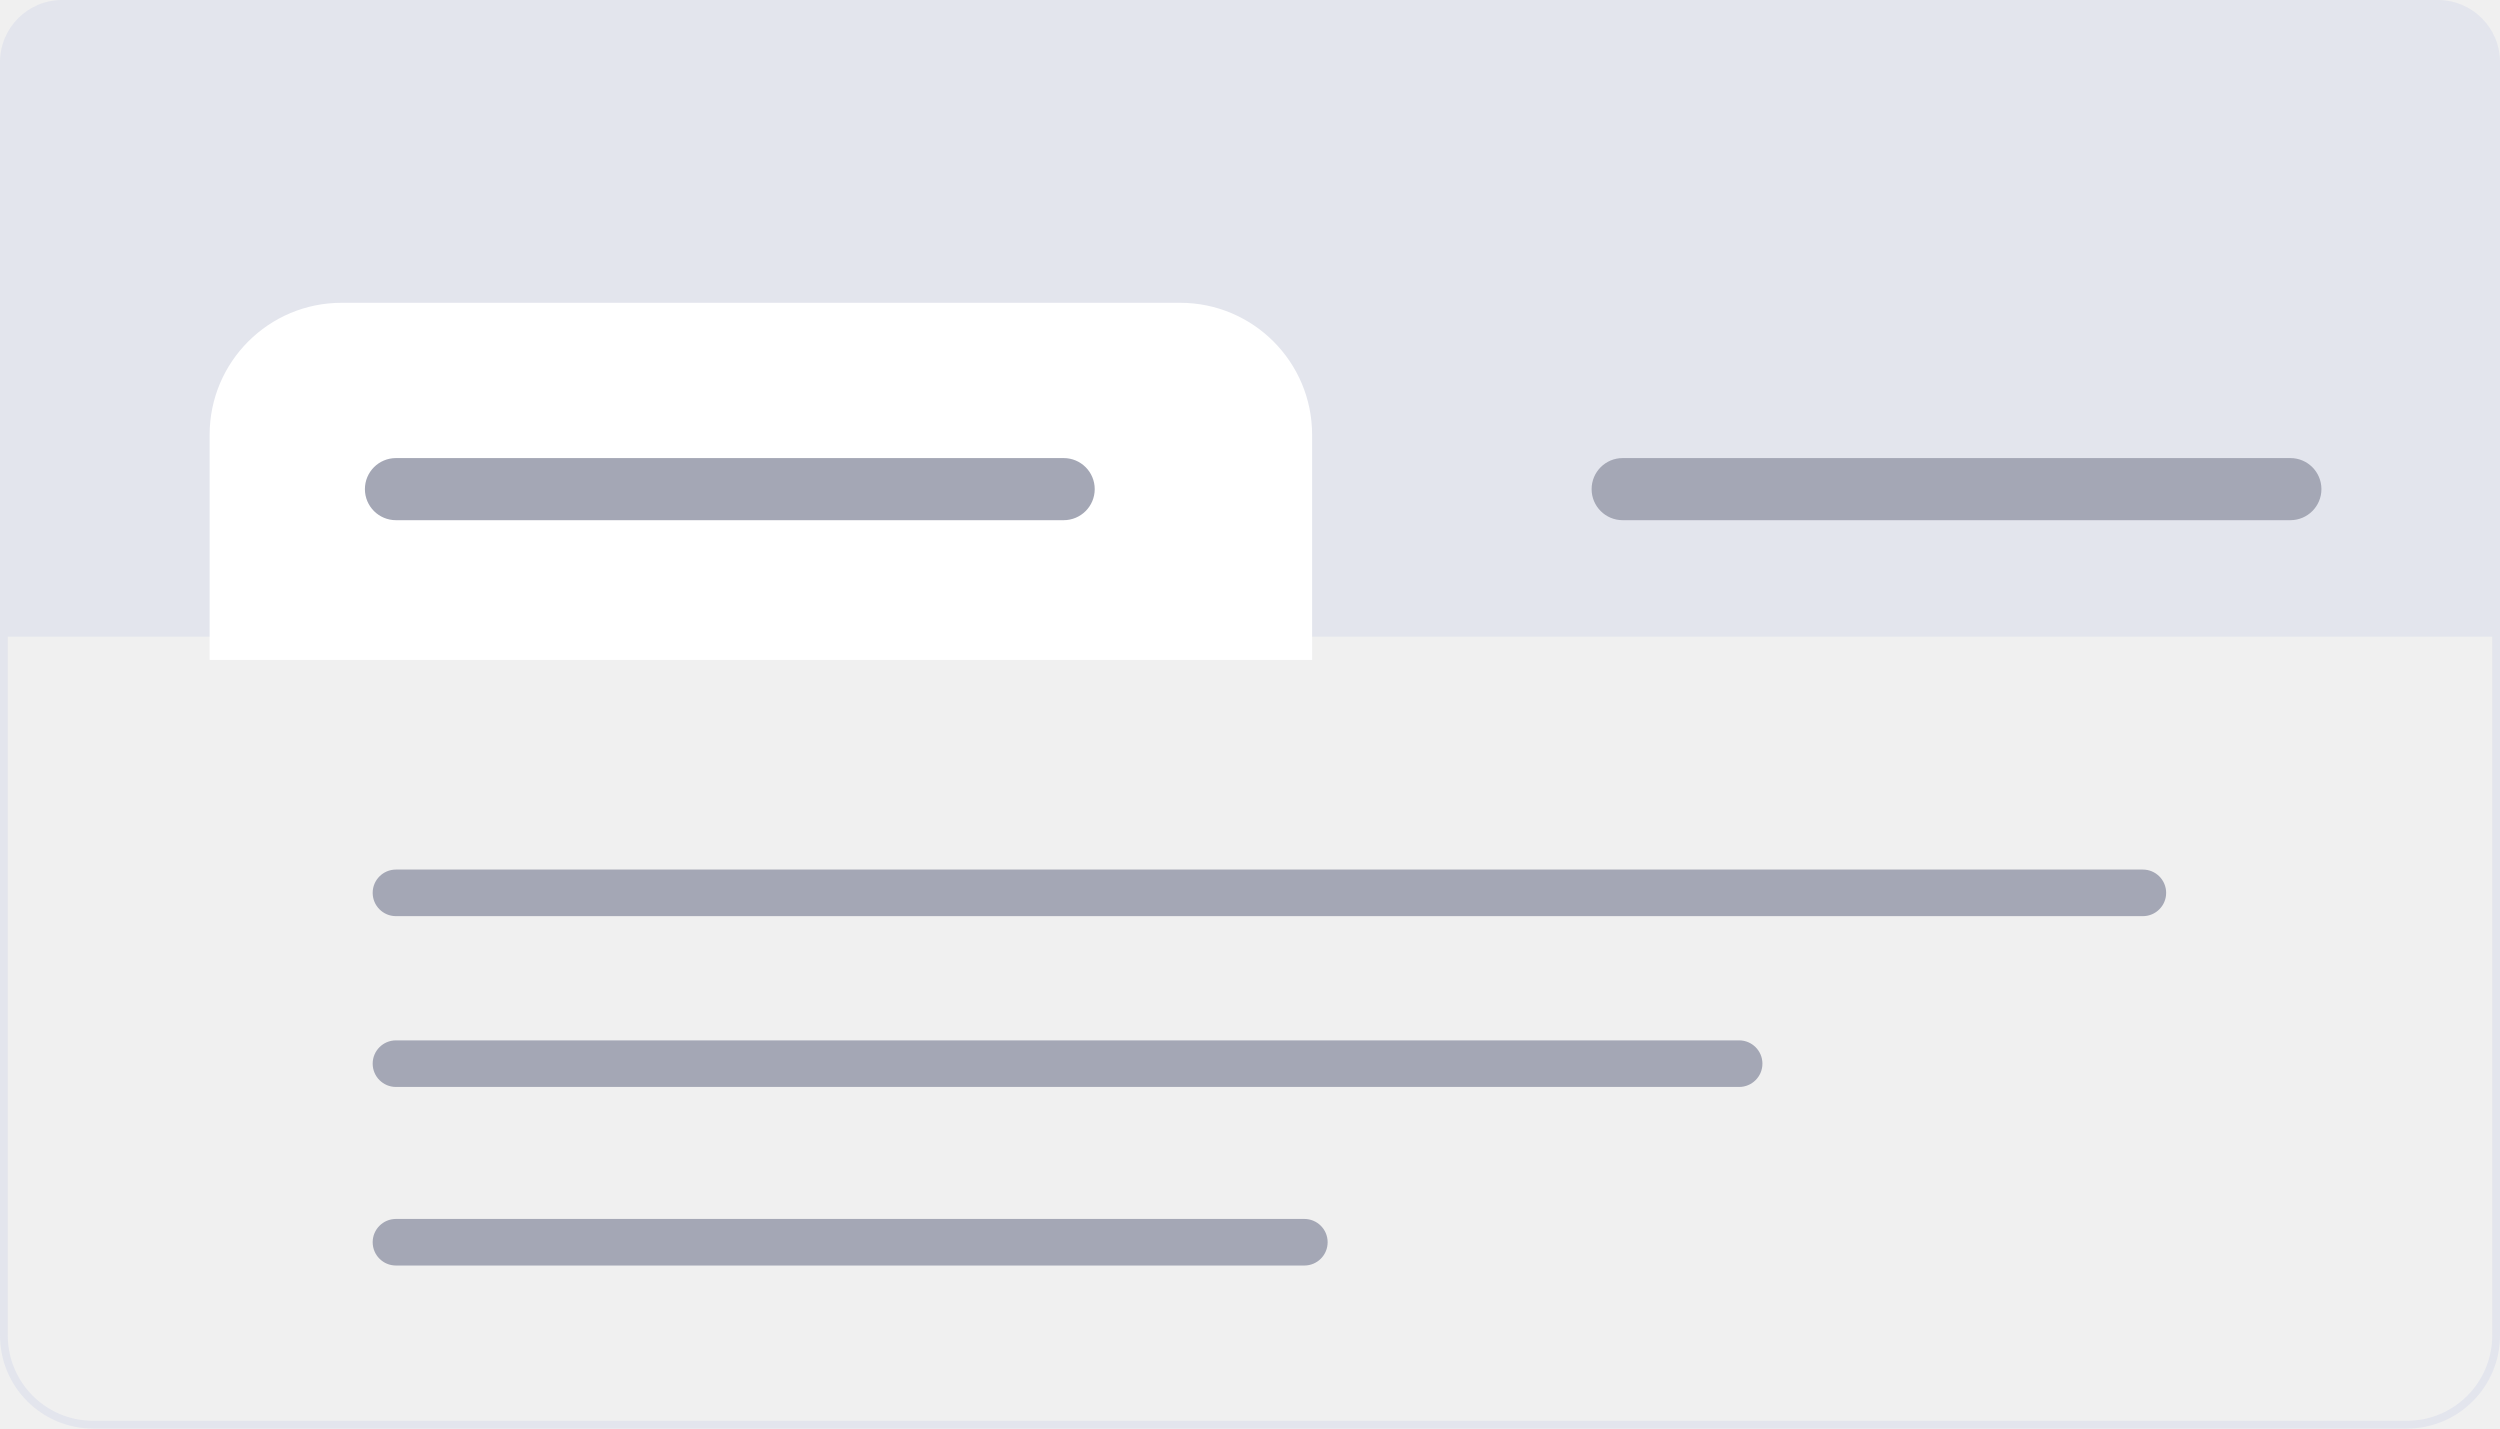
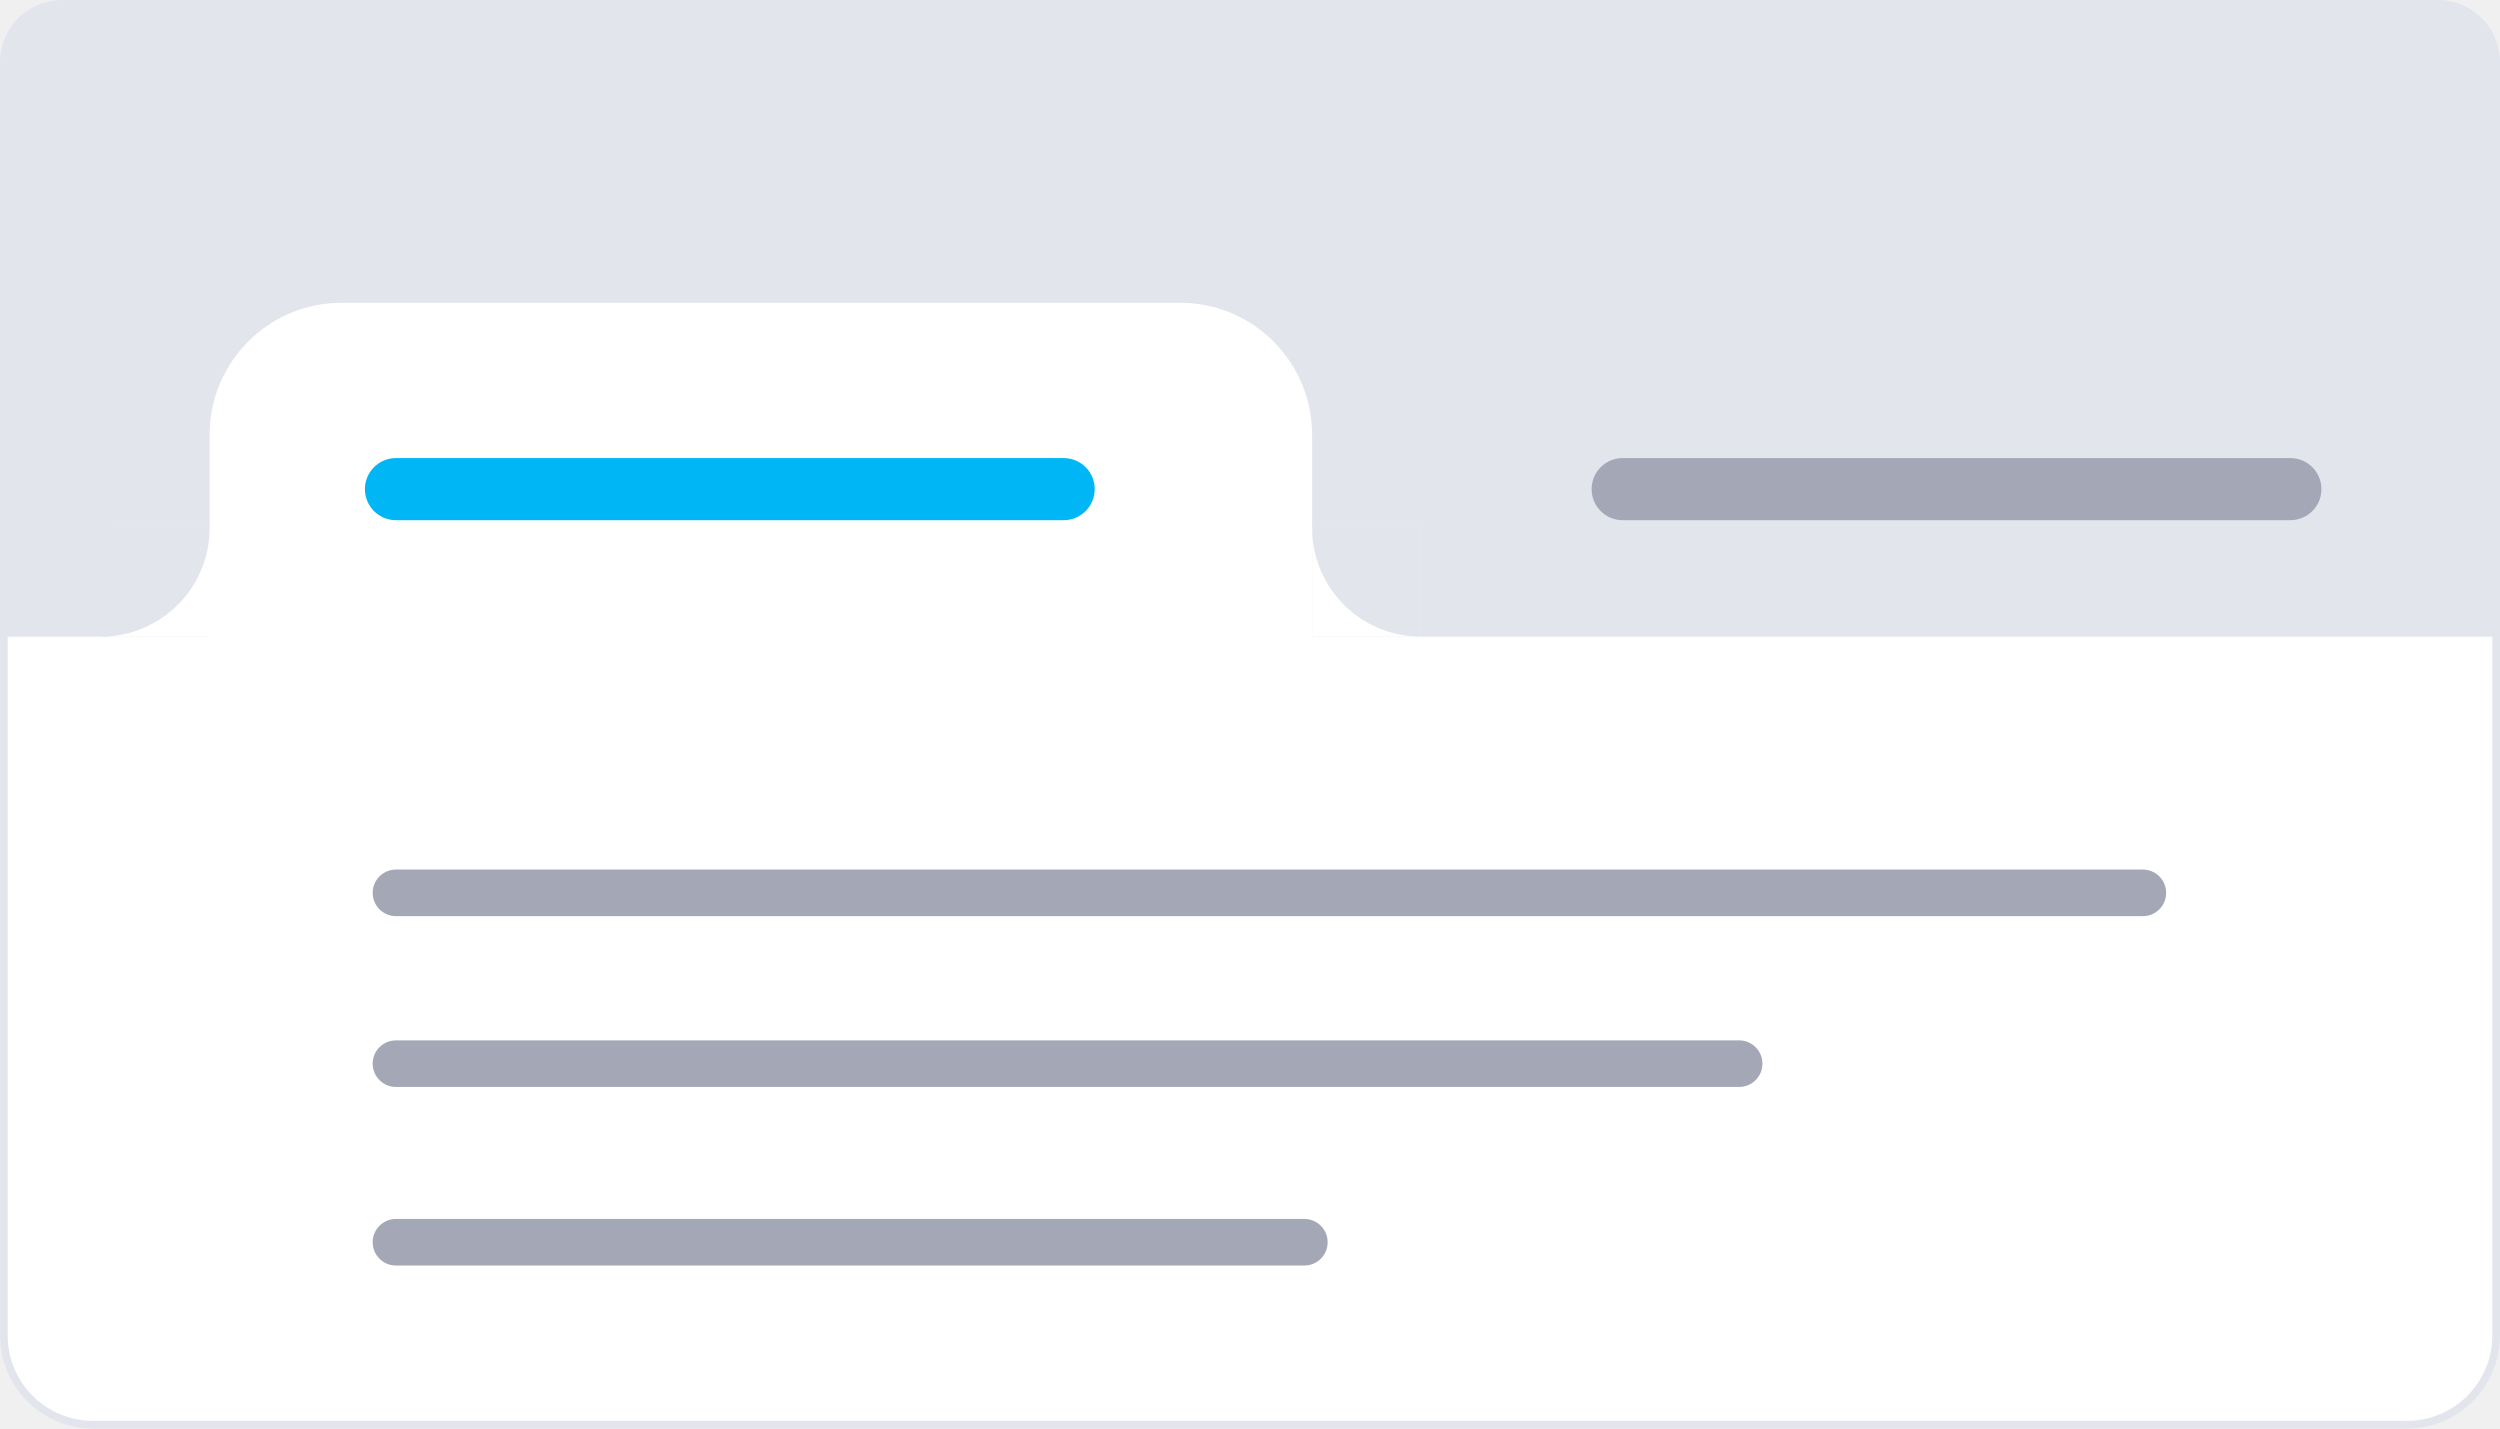
- <svg xmlns="http://www.w3.org/2000/svg" width="161" height="92" viewBox="0 0 161 92">
-   <g fill="none" fill-rule="nonzero">
-     <path fill="#E3E5ED" d="M.5 38.5V86A5.5 5.5 0 0 0 6 91.5h149a5.5 5.5 0 0 0 5.5-5.5V38.5H.5zM0 38h161v48a6 6 0 0 1-6 6H6a6 6 0 0 1-6-6V38z" />
-     <path fill="#E3E5ED" d="M4 0h153a4 4 0 0 1 4 4v37H0V4a4 4 0 0 1 4-4z" />
-     <path fill="#FFF" d="M22 19.5h54a8.5 8.5 0 0 1 8.5 8.5v14.5h-71V28a8.5 8.5 0 0 1 8.5-8.5z" />
-     <path fill="#A4A7B5" d="M25.5 33.5a2 2 0 1 1 0-4h43a2 2 0 1 1 0 4h-43zM104.5 33.5a2 2 0 1 1 0-4h43a2 2 0 0 1 0 4h-43zM25.5 59a1.5 1.5 0 0 1 0-3H138a1.5 1.5 0 0 1 0 3H25.5zM25.5 70a1.5 1.5 0 0 1 0-3H112a1.5 1.5 0 0 1 0 3H25.5zM25.5 81.5a1.5 1.5 0 0 1 0-3H84a1.5 1.5 0 0 1 0 3H25.5z" />
+ <svg xmlns="http://www.w3.org/2000/svg" width="161px" height="92px" viewBox="0 0 161 92" version="1.1">
+   <g id="Page-1" stroke="none" stroke-width="1" fill="none" fill-rule="evenodd">
+     <g id="tabset">
+       <path d="M0.5,38.5 L0.5,86 C0.5,89.038 2.962,91.5 6,91.5 L155,91.5 C158.038,91.5 160.5,89.038 160.5,86 L160.5,38.5 L0.5,38.5 Z M0,38 L161,38 L161,86 C161,89.314 158.314,92 155,92 L6,92 C2.686,92 0,89.314 0,86 L0,38 Z" id="Rectangle" fill="#E3E5ED" fill-rule="nonzero" />
+       <path d="M0.5,38.5 L0.5,86 C0.5,89.038 2.962,91.5 6,91.5 L155,91.5 C158.038,91.5 160.5,89.038 160.5,86 L160.5,38.5 L0.5,38.5 Z" id="Rectangle" fill="#FFFFFF" fill-rule="nonzero" />
+       <path d="M4,0 L157,0 C159.209,0 161,1.791 161,4 L161,41 L-4.4408921e-16,41 L-4.4408921e-16,4 C-4.4408921e-16,1.791 1.791,0 4,0 Z" id="Rectangle" fill="#E3E5ED" fill-rule="nonzero" />
+       <g id="Group-48" transform="translate(6.5, 19.5)">
+         <path d="M15.5,0 L69.5,0 C74.194,0 78,3.806 78,8.5 L78,23 L7,23 L7,8.5 C7,3.806 10.806,0 15.5,0 Z" id="Rectangle" fill="#FFFFFF" fill-rule="nonzero" />
+         <path d="M19,14 C17.895,14 17,13.105 17,12 C17,10.895 17.895,10 19,10 L62,10 C63.105,10 64,10.895 64,12 C64,13.105 63.105,14 62,14 L19,14 Z" id="Line-10" fill="#01B6F5" fill-rule="nonzero" />
+         <g id="Group-34" transform="translate(0, 14.5)">
+           <rect id="Rectangle" fill="#FFFFFF" x="0.5" y="0" width="7" height="7" />
+           <path d="M0,0 L7,0 C7,3.866 3.866,7 0,7 L0,0 Z" id="Rectangle" fill="#E3E5ED" fill-rule="nonzero" />
+         </g>
+         <g id="Group-34" transform="translate(81.5, 18) scale(-1, 1) translate(-81.5, -18) translate(77.5, 14.5)">
+           <rect id="Rectangle" fill="#FFFFFF" x="0.5" y="0" width="7" height="7" />
+           <path d="M0.5,0 L7.5,0 C7.5,3.866 4.366,7 0.5,7 L0.5,0 Z" id="Rectangle" fill="#E3E5ED" fill-rule="nonzero" />
+         </g>
+       </g>
+       <path d="M104.5,33.5 C103.395,33.5 102.5,32.605 102.5,31.5 C102.5,30.395 103.395,29.5 104.5,29.5 L147.5,29.5 C148.605,29.5 149.5,30.395 149.5,31.5 C149.5,32.605 148.605,33.5 147.5,33.5 L104.5,33.5 Z" id="Line-10" fill="#A4A7B5" fill-rule="nonzero" />
+       <path d="M25.5,59 C24.672,59 24,58.328 24,57.5 C24,56.672 24.672,56 25.5,56 L138,56 C138.828,56 139.5,56.672 139.5,57.5 C139.5,58.328 138.828,59 138,59 L25.5,59 Z" id="Line-10" fill="#A4A7B5" fill-rule="nonzero" />
+       <path d="M25.5,70 C24.672,70 24,69.328 24,68.5 C24,67.672 24.672,67 25.5,67 L112,67 C112.828,67 113.5,67.672 113.5,68.5 C113.5,69.328 112.828,70 112,70 L25.5,70 Z" id="Line-10" fill="#A4A7B5" fill-rule="nonzero" />
+       <path d="M25.5,81.5 C24.672,81.5 24,80.828 24,80 C24,79.172 24.672,78.5 25.5,78.5 L84,78.5 C84.828,78.5 85.5,79.172 85.5,80 C85.5,80.828 84.828,81.5 84,81.5 L25.5,81.5 Z" id="Line-10" fill="#A4A7B5" fill-rule="nonzero" />
+     </g>
  </g>
</svg>
